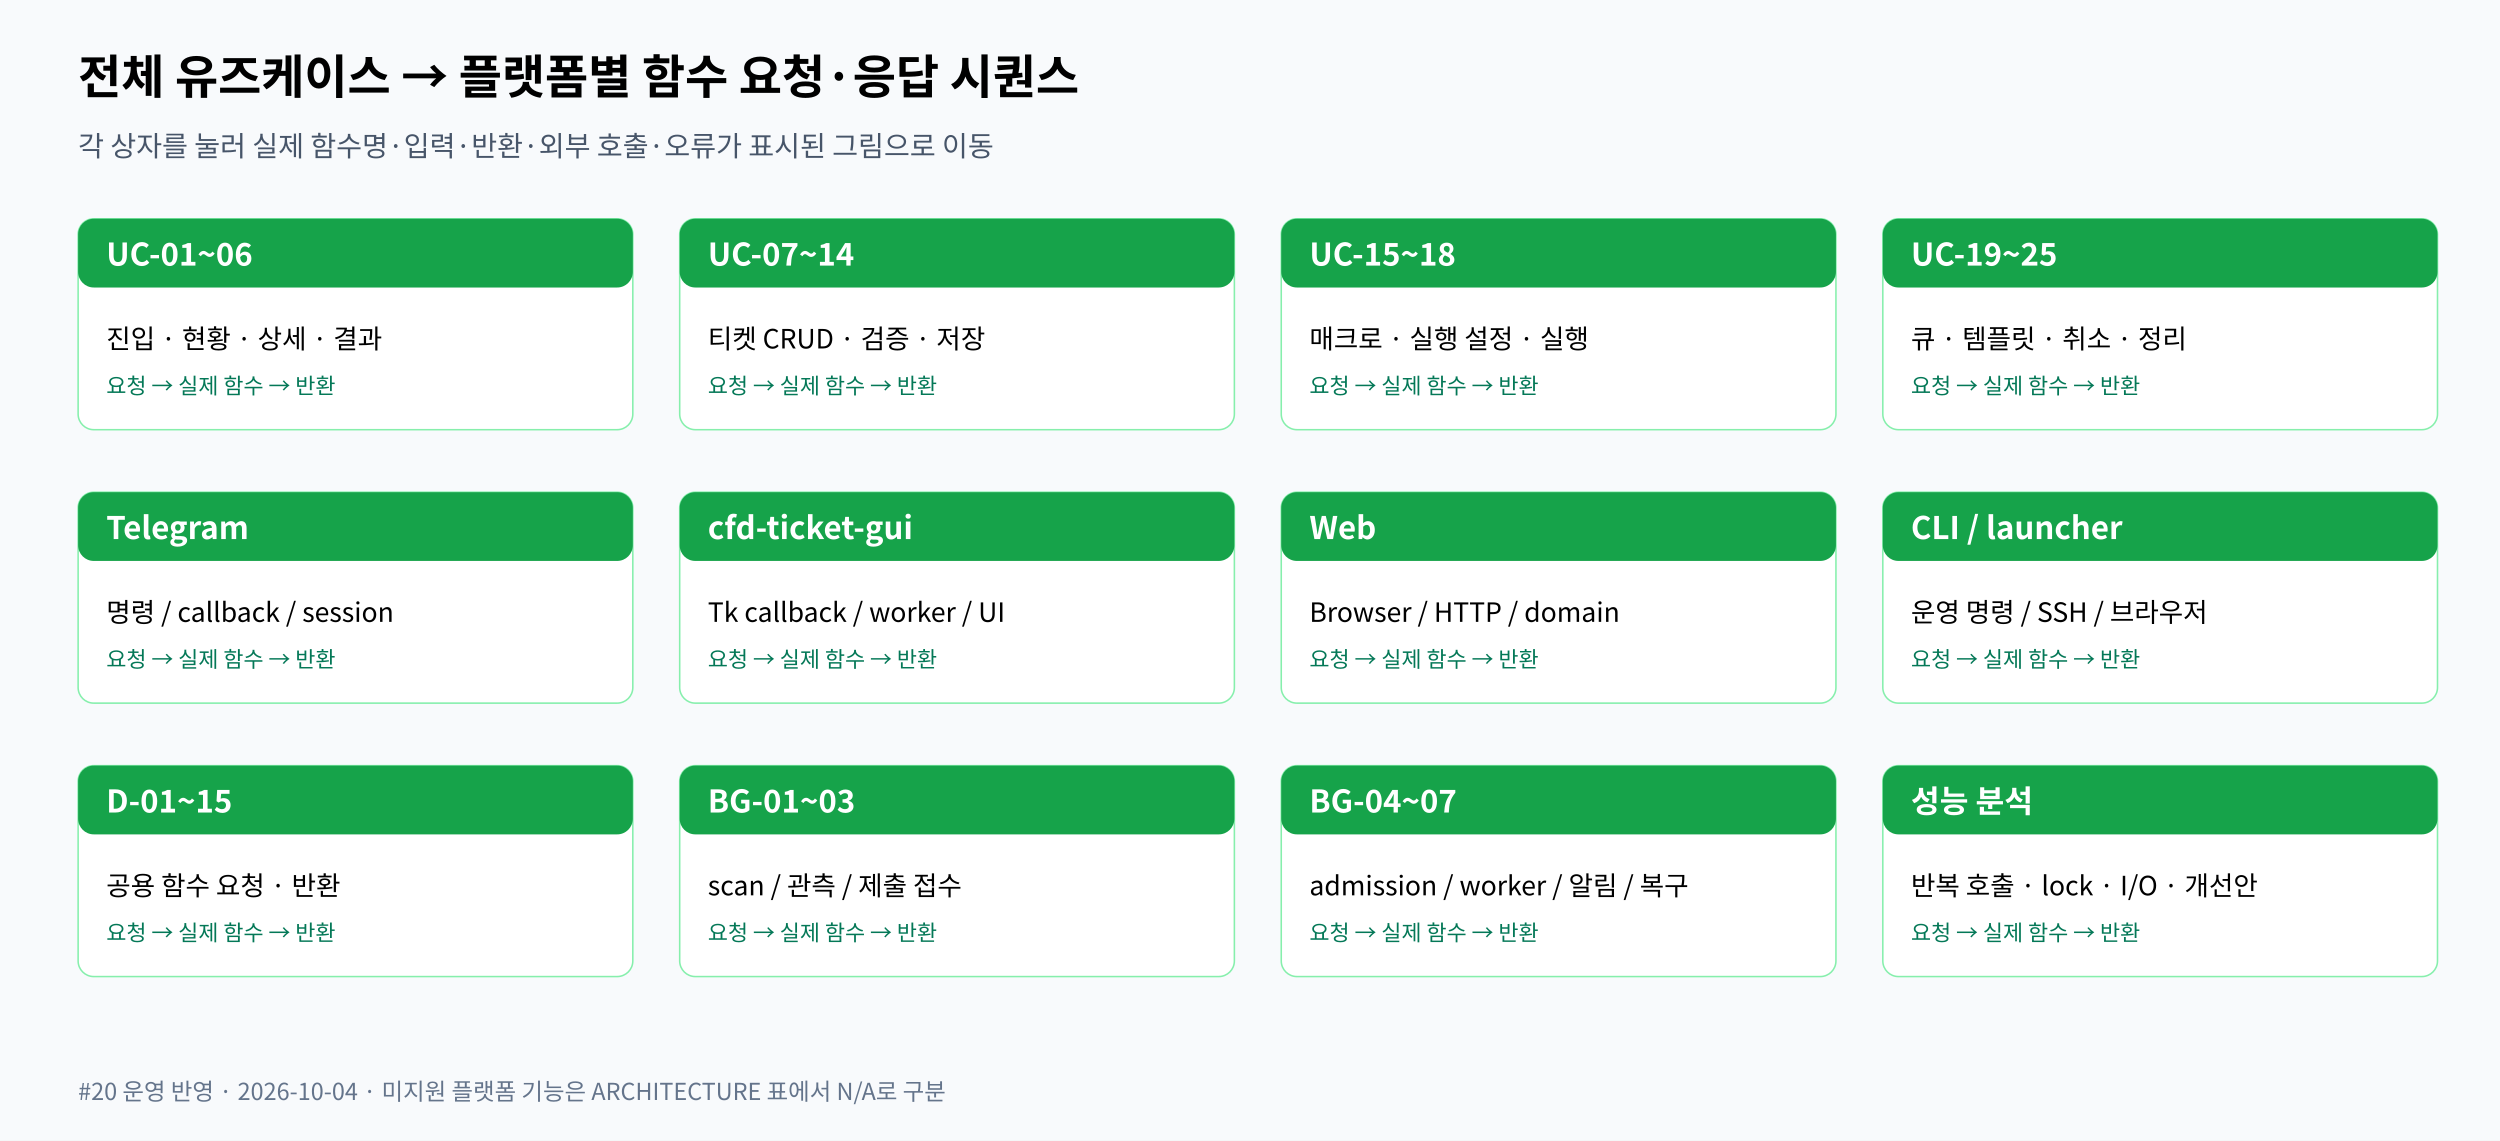
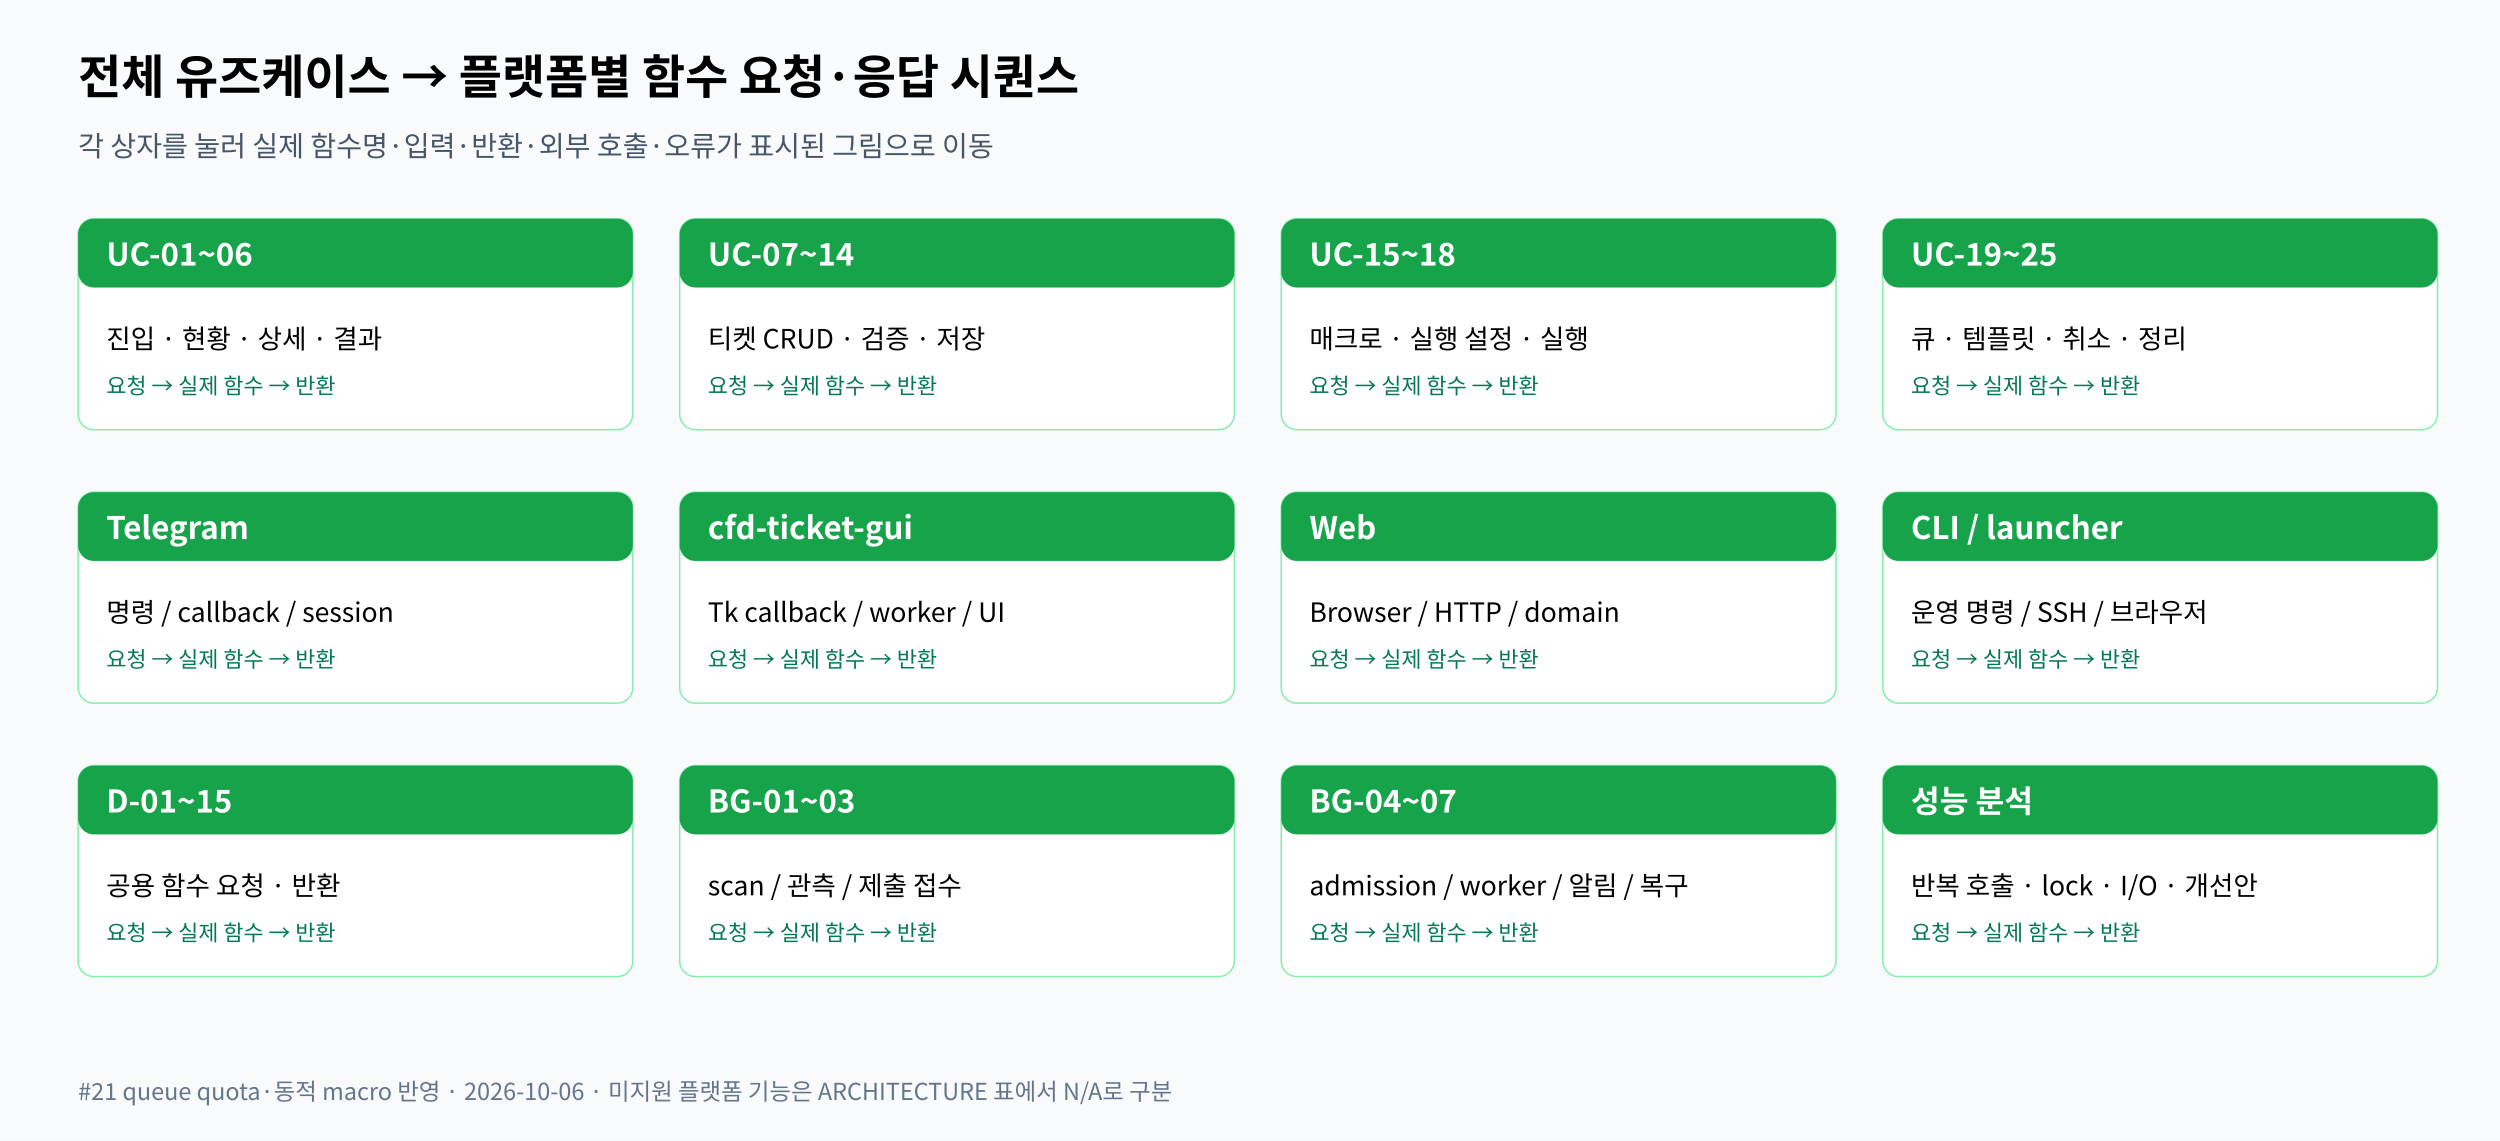
<svg xmlns="http://www.w3.org/2000/svg" width="1600" height="730" viewBox="0 0 1600 730">
  <rect width="1600" height="730" fill="#f8fafc" />
  <g font-family="Noto Sans CJK KR, sans-serif">
    <text x="50" y="60" font-size="30" font-weight="700">전체 유즈케이스 → 플랫폼별 함수 요청·응답 시퀀스</text>
    <text x="50" y="100" font-size="18" fill="#475569">각 상자를 눌러 실제 함수명·입력·반환·외부 호출·오류가 표시된 그림으로 이동</text>
    <a href="lld/flows.md">
      <rect x="50" y="140" width="355" height="135" rx="10" fill="white" stroke="#86efac" />
      <rect x="50" y="140" width="355" height="44" rx="10" fill="#16a34a" />
      <text x="68" y="170" fill="white" font-size="20" font-weight="700">UC-01~06</text>
      <text x="68" y="223" font-size="17">진입 · 현황 · 상세 · 결과</text>
      <text x="68" y="252" font-size="14" fill="#047857">요청 → 실제 함수 → 반환</text>
    </a>
    <a href="lld/flows.md">
      <rect x="435" y="140" width="355" height="135" rx="10" fill="white" stroke="#86efac" />
      <rect x="435" y="140" width="355" height="44" rx="10" fill="#16a34a" />
      <text x="453" y="170" fill="white" font-size="20" font-weight="700">UC-07~14</text>
      <text x="453" y="223" font-size="17">티켓 CRUD · 검증 · 저장</text>
      <text x="453" y="252" font-size="14" fill="#047857">요청 → 실제 함수 → 반환</text>
    </a>
    <a href="lld/flows.md">
      <rect x="820" y="140" width="355" height="135" rx="10" fill="white" stroke="#86efac" />
      <rect x="820" y="140" width="355" height="44" rx="10" fill="#16a34a" />
      <text x="838" y="170" fill="white" font-size="20" font-weight="700">UC-15~18</text>
      <text x="838" y="223" font-size="17">매크로 · 실행 설정 · 실행</text>
      <text x="838" y="252" font-size="14" fill="#047857">요청 → 실제 함수 → 반환</text>
    </a>
    <a href="lld/flows.md">
      <rect x="1205" y="140" width="355" height="135" rx="10" fill="white" stroke="#86efac" />
      <rect x="1205" y="140" width="355" height="44" rx="10" fill="#16a34a" />
      <text x="1223" y="170" fill="white" font-size="20" font-weight="700">UC-19~25</text>
      <text x="1223" y="223" font-size="17">큐 · 템플릿 · 취소 · 정리</text>
      <text x="1223" y="252" font-size="14" fill="#047857">요청 → 실제 함수 → 반환</text>
    </a>
    <a href="lld/telegram.md">
      <rect x="50" y="315" width="355" height="135" rx="10" fill="white" stroke="#86efac" />
      <rect x="50" y="315" width="355" height="44" rx="10" fill="#16a34a" />
      <text x="68" y="345" fill="white" font-size="20" font-weight="700">Telegram</text>
      <text x="68" y="398" font-size="17">명령 / callback / session</text>
      <text x="68" y="427" font-size="14" fill="#047857">요청 → 실제 함수 → 반환</text>
    </a>
    <a href="lld/gui.md">
      <rect x="435" y="315" width="355" height="135" rx="10" fill="white" stroke="#86efac" />
      <rect x="435" y="315" width="355" height="44" rx="10" fill="#16a34a" />
      <text x="453" y="345" fill="white" font-size="20" font-weight="700">cfd-ticket-gui</text>
      <text x="453" y="398" font-size="17">Tk callback / worker / UI</text>
      <text x="453" y="427" font-size="14" fill="#047857">요청 → 실제 함수 → 반환</text>
    </a>
    <a href="lld/web.md">
      <rect x="820" y="315" width="355" height="135" rx="10" fill="white" stroke="#86efac" />
      <rect x="820" y="315" width="355" height="44" rx="10" fill="#16a34a" />
      <text x="838" y="345" fill="white" font-size="20" font-weight="700">Web</text>
      <text x="838" y="398" font-size="17">Browser / HTTP / domain</text>
      <text x="838" y="427" font-size="14" fill="#047857">요청 → 실제 함수 → 반환</text>
    </a>
    <a href="lld/runtime.md">
      <rect x="1205" y="315" width="355" height="135" rx="10" fill="white" stroke="#86efac" />
      <rect x="1205" y="315" width="355" height="44" rx="10" fill="#16a34a" />
      <text x="1223" y="345" fill="white" font-size="20" font-weight="700">CLI / launcher</text>
      <text x="1223" y="398" font-size="17">운영 명령 / SSH / 브라우저</text>
      <text x="1223" y="427" font-size="14" fill="#047857">요청 → 실제 함수 → 반환</text>
    </a>
    <a href="lld/domain.md">
      <rect x="50" y="490" width="355" height="135" rx="10" fill="white" stroke="#86efac" />
      <rect x="50" y="490" width="355" height="44" rx="10" fill="#16a34a" />
      <text x="68" y="520" fill="white" font-size="20" font-weight="700">D-01~15</text>
      <text x="68" y="573" font-size="17">공용 함수 요청 · 반환</text>
      <text x="68" y="602" font-size="14" fill="#047857">요청 → 실제 함수 → 반환</text>
    </a>
    <a href="lld/runtime.md">
      <rect x="435" y="490" width="355" height="135" rx="10" fill="white" stroke="#86efac" />
      <rect x="435" y="490" width="355" height="44" rx="10" fill="#16a34a" />
      <text x="453" y="520" fill="white" font-size="20" font-weight="700">BG-01~03</text>
      <text x="453" y="573" font-size="17">scan / 관측 / 제출 접수</text>
      <text x="453" y="602" font-size="14" fill="#047857">요청 → 실제 함수 → 반환</text>
    </a>
    <a href="lld/runtime.md">
      <rect x="820" y="490" width="355" height="135" rx="10" fill="white" stroke="#86efac" />
      <rect x="820" y="490" width="355" height="44" rx="10" fill="#16a34a" />
      <text x="838" y="520" fill="white" font-size="20" font-weight="700">BG-04~07</text>
      <text x="838" y="573" font-size="17">admission / worker / 알림 / 복구</text>
      <text x="838" y="602" font-size="14" fill="#047857">요청 → 실제 함수 → 반환</text>
    </a>
    <a href="analysis/performance.md">
      <rect x="1205" y="490" width="355" height="135" rx="10" fill="white" stroke="#86efac" />
      <rect x="1205" y="490" width="355" height="44" rx="10" fill="#16a34a" />
      <text x="1223" y="520" fill="white" font-size="20" font-weight="700">성능 분석</text>
      <text x="1223" y="573" font-size="17">반복 호출 · lock · I/O · 개선안</text>
      <text x="1223" y="602" font-size="14" fill="#047857">요청 → 실제 함수 → 반환</text>
    </a>
-     <text x="50" y="704" font-size="15" fill="#64748b">#20 운영 반영 · 2026-10-04 · 미지원 플랫폼 기능은 ARCHITECTURE 표에서 N/A로 구분</text>
+     <text x="50" y="704" font-size="15" fill="#64748b">#21 queue quota·동적 macro 반영 · 2026-10-06 · 미지원 플랫폼 기능은 ARCHITECTURE 표에서 N/A로 구분</text>
  </g>
</svg>
